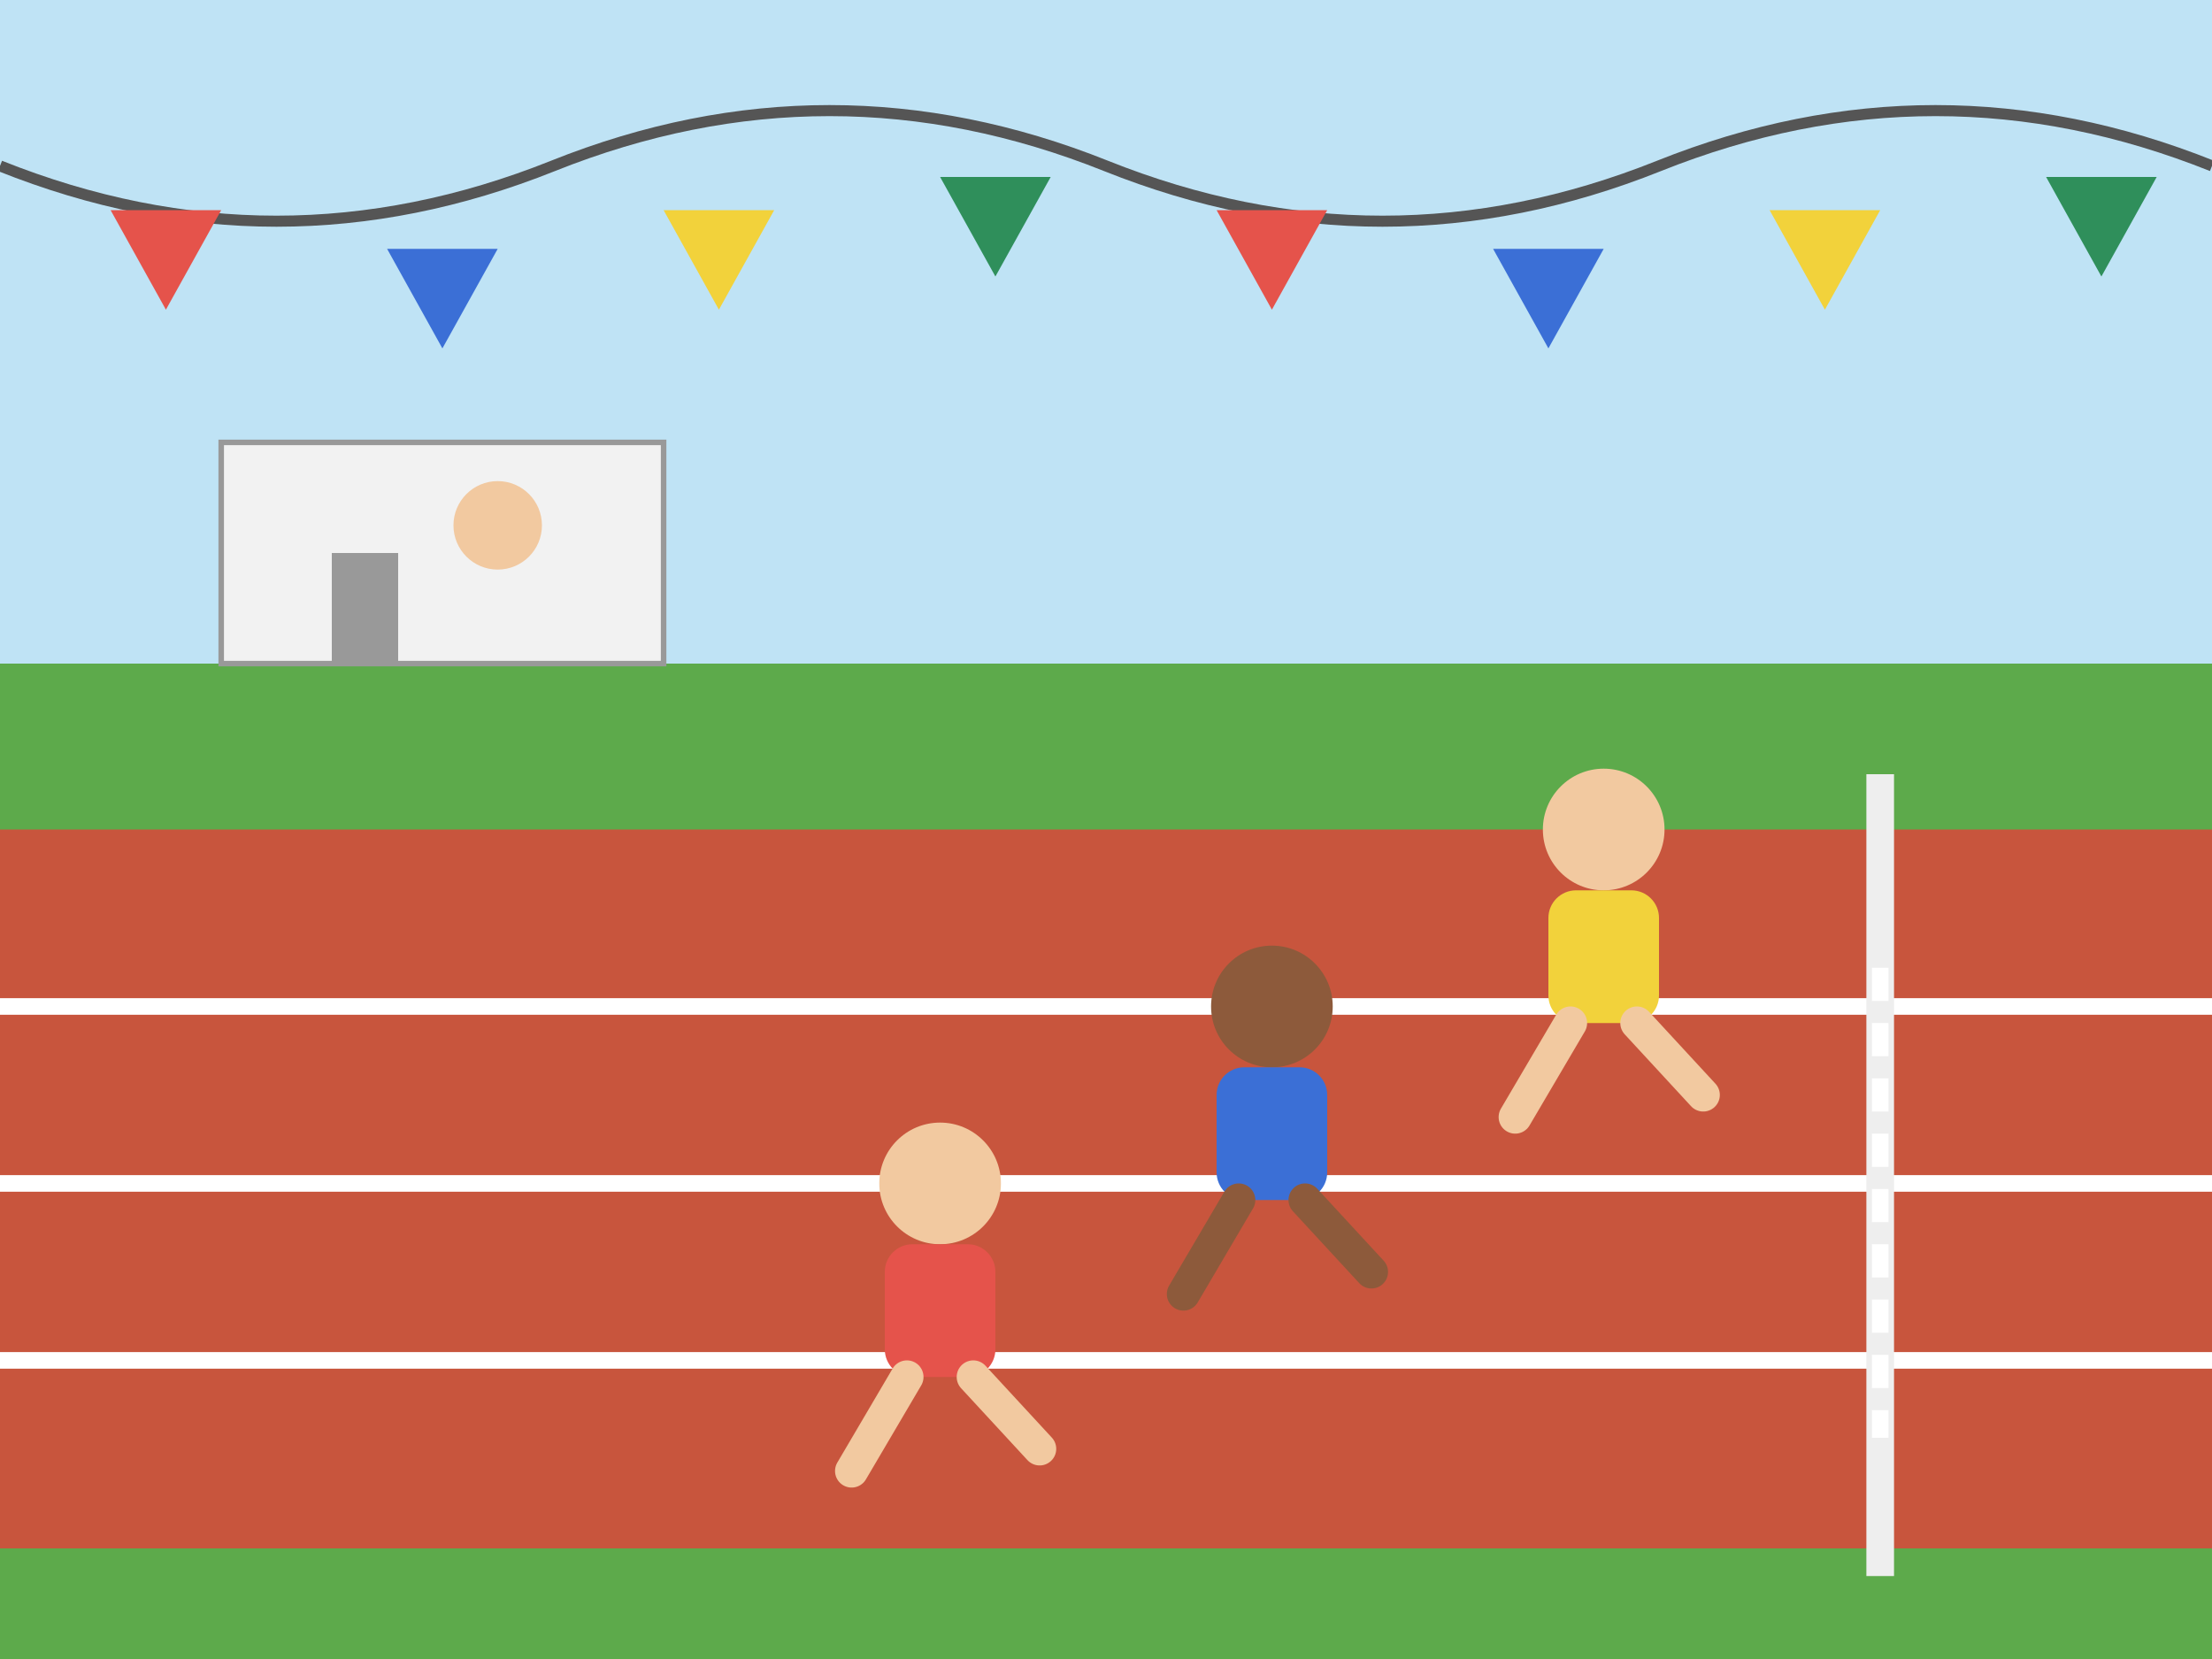
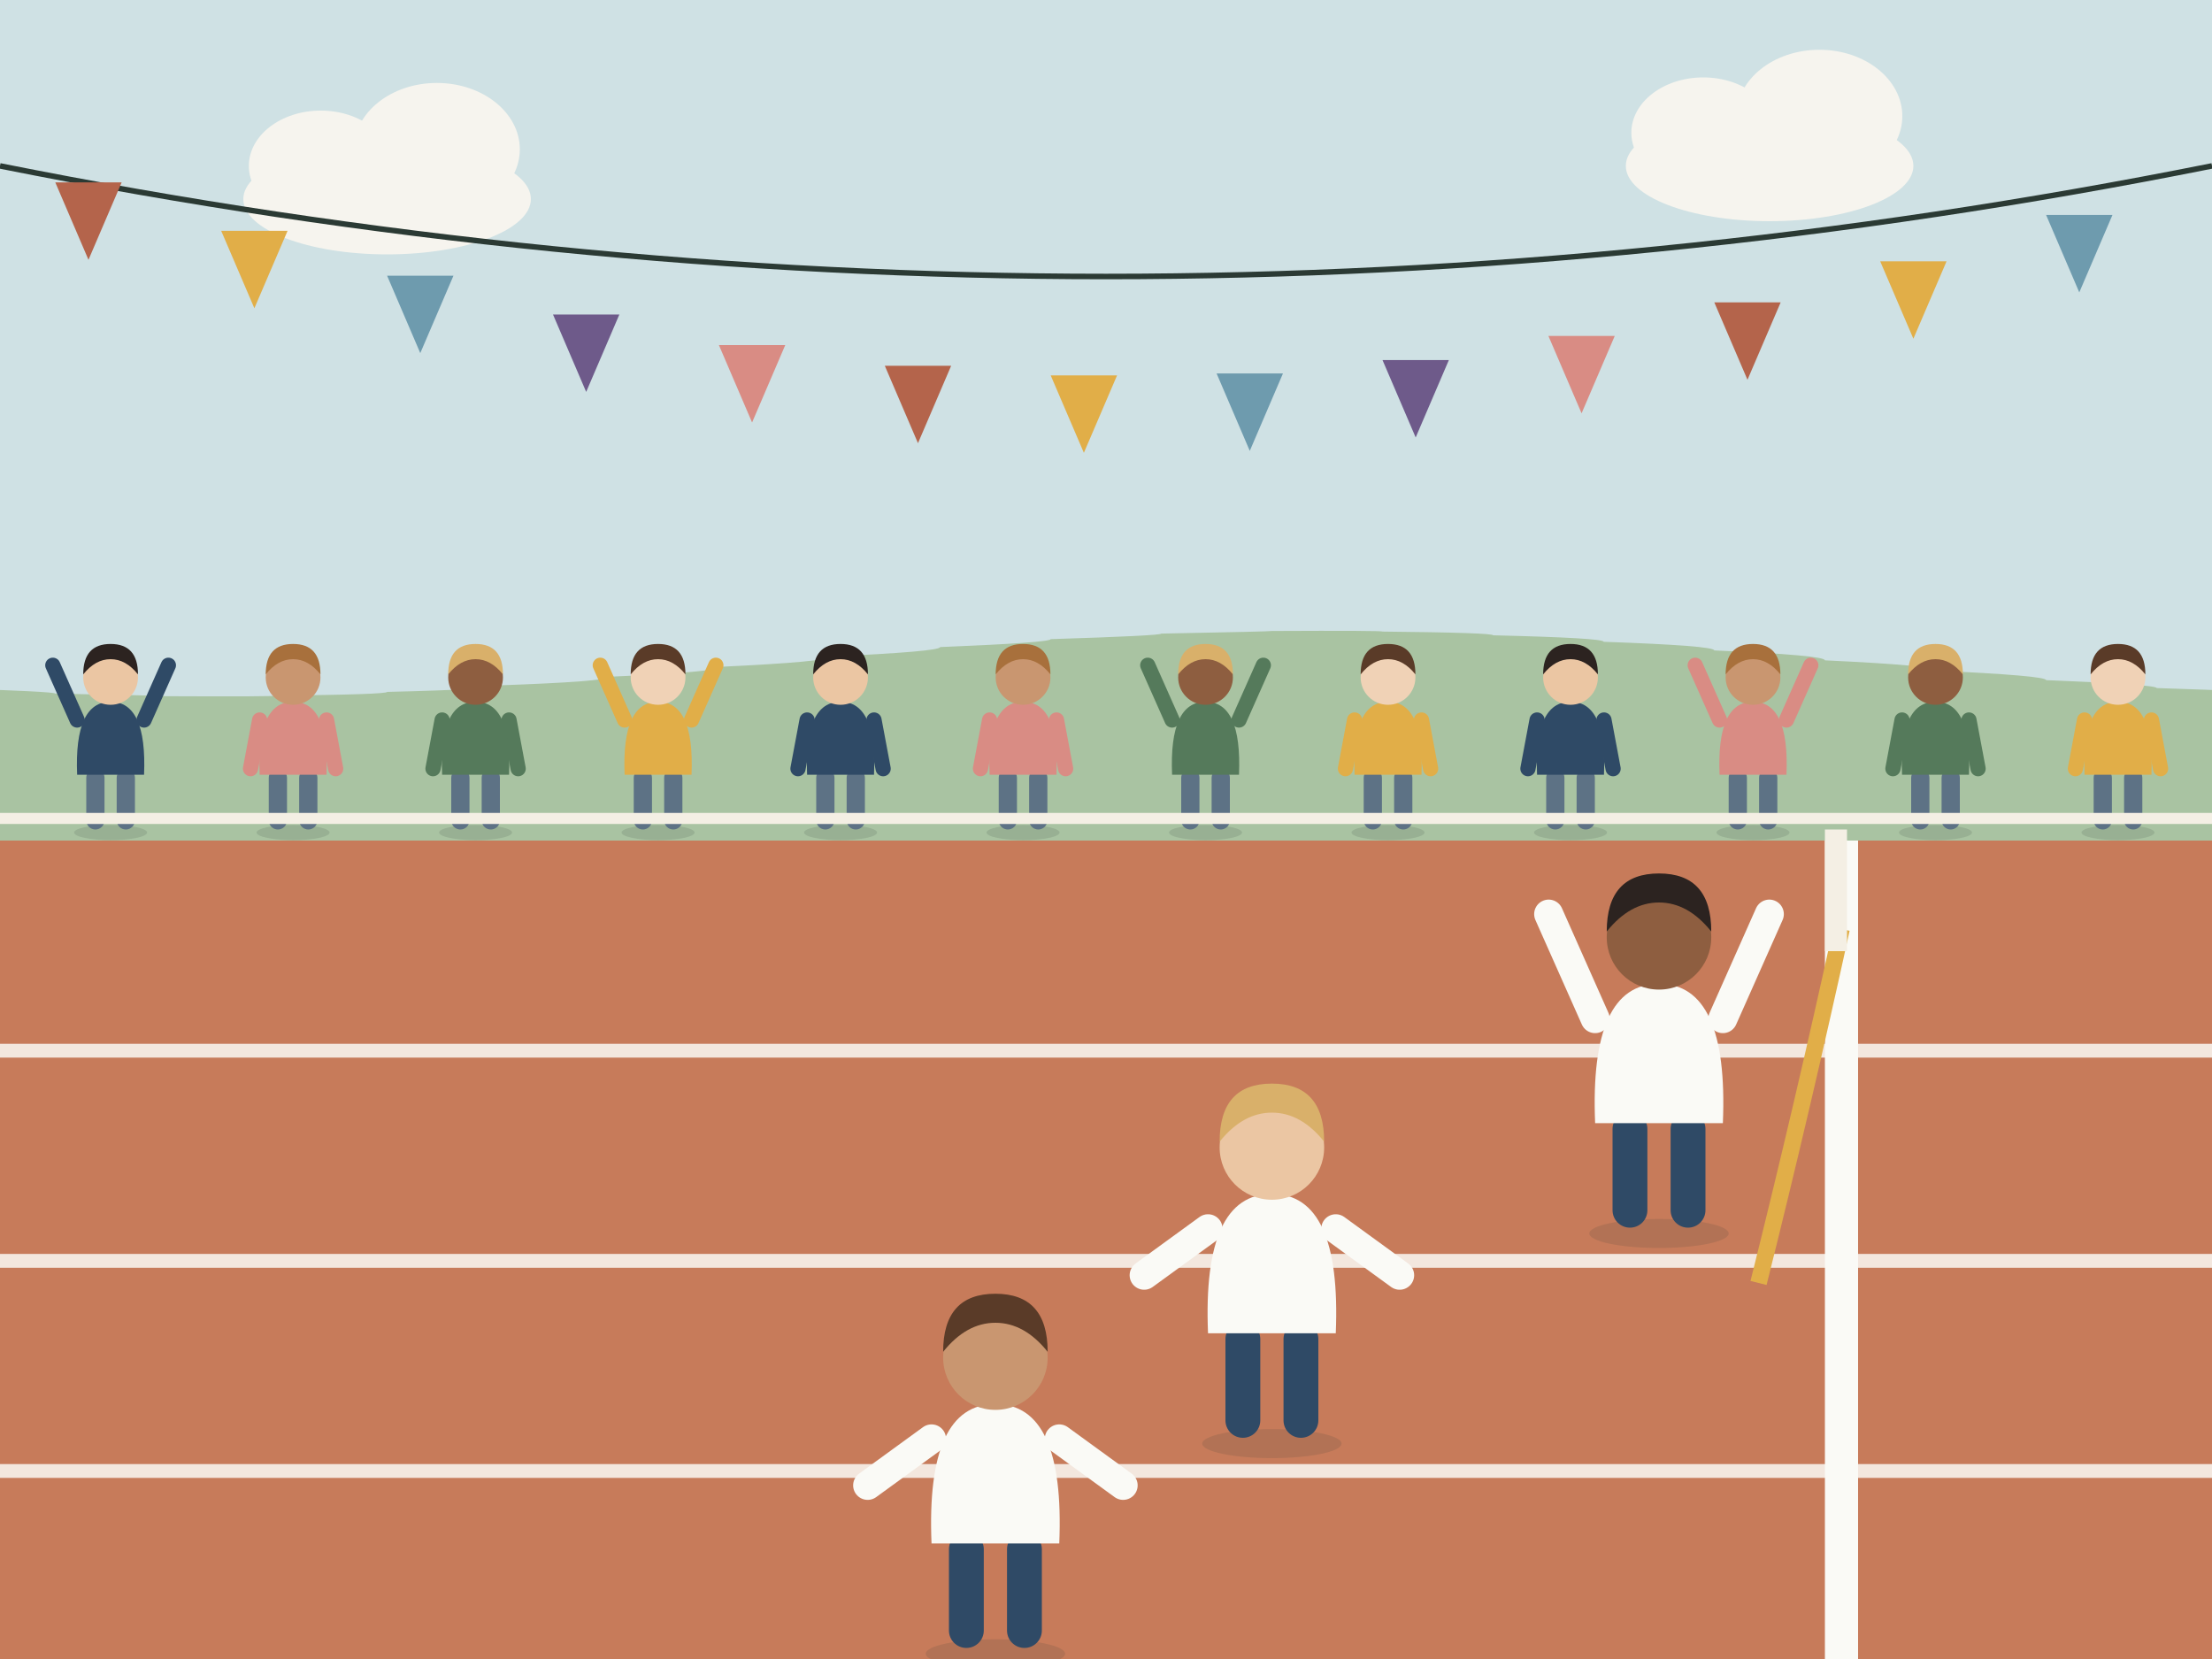
<svg xmlns="http://www.w3.org/2000/svg" viewBox="0 0 400 300">
-   <rect width="400" height="300" fill="#BFE3F5" />
-   <path d="M0 30 Q50 50 100 30 T200 30 T300 30 T400 30" fill="none" stroke="#555" stroke-width="2" />
-   <g>
-     <path d="M20 38 l10 18 l10 -18z" fill="#E5534B" />
-     <path d="M70 45 l10 18 l10 -18z" fill="#3B6FD6" />
-     <path d="M120 38 l10 18 l10 -18z" fill="#F2D23B" />
-     <path d="M170 32 l10 18 l10 -18z" fill="#2F8F5B" />
-     <path d="M220 38 l10 18 l10 -18z" fill="#E5534B" />
-     <path d="M270 45 l10 18 l10 -18z" fill="#3B6FD6" />
-     <path d="M320 38 l10 18 l10 -18z" fill="#F2D23B" />
-     <path d="M370 32 l10 18 l10 -18z" fill="#2F8F5B" />
+   <rect width="400" height="300" fill="#CFE1E4" />
+   <g transform="translate(70 36) scale(1)" fill="#F6F4EE">
+     <ellipse cx="0" cy="0" rx="26" ry="10" />
+     <ellipse cx="-12" cy="-6" rx="13" ry="10" />
+     <ellipse cx="9" cy="-9" rx="15" ry="12" />
  </g>
-   <rect y="120" width="400" height="180" fill="#5DAA4B" />
-   <rect y="150" width="400" height="130" fill="#C8553D" />
-   <g stroke="white" stroke-width="3">
-     <line x1="0" y1="182" x2="400" y2="182" />
-     <line x1="0" y1="214" x2="400" y2="214" />
-     <line x1="0" y1="246" x2="400" y2="246" />
+   <g transform="translate(320 30) scale(1)" fill="#F6F4EE">
+     <ellipse cx="0" cy="0" rx="26" ry="10" />
+     <ellipse cx="-12" cy="-6" rx="13" ry="10" />
+     <ellipse cx="9" cy="-9" rx="15" ry="12" />
  </g>
-   <line x1="340" y1="140" x2="340" y2="285" stroke="#EEE" stroke-width="5" />
-   <line x1="340" y1="175" x2="340" y2="260" stroke="white" stroke-width="3" stroke-dasharray="6 4" />
-   <g>
-     <circle cx="290" cy="150" r="11" fill="#F2C9A0" />
-     <rect x="280" y="161" width="20" height="24" rx="5" fill="#F2D23B" />
-     <line x1="284" y1="185" x2="274" y2="202" stroke="#F2C9A0" stroke-width="6" stroke-linecap="round" />
-     <line x1="296" y1="185" x2="308" y2="198" stroke="#F2C9A0" stroke-width="6" stroke-linecap="round" />
+   <path d="M0 30 Q200 70 400 30" stroke="#2B3A34" stroke-width="1" fill="none" />
+   <path d="M10 32.981 l12 0 l-6 14 z" fill="#B4644B" />
+   <path d="M40 41.743 l12 0 l-6 14 z" fill="#E1AE48" />
+   <path d="M70 49.855 l12 0 l-6 14 z" fill="#6E9BAE" />
+   <path d="M100 56.87 l12 0 l-6 14 z" fill="#6E5A8A" />
+   <path d="M130 62.4 l12 0 l-6 14 z" fill="#D98C84" />
+   <path d="M160 66.14 l12 0 l-6 14 z" fill="#B4644B" />
+   <path d="M190 67.883 l12 0 l-6 14 z" fill="#E1AE48" />
+   <path d="M220 67.532 l12 0 l-6 14 z" fill="#6E9BAE" />
+   <path d="M250 65.107 l12 0 l-6 14 z" fill="#6E5A8A" />
+   <path d="M280 60.743 l12 0 l-6 14 z" fill="#D98C84" />
+   <path d="M310 54.679 l12 0 l-6 14 z" fill="#B4644B" />
+   <path d="M340 47.252 l12 0 l-6 14 z" fill="#E1AE48" />
+   <path d="M370 38.871 l12 0 l-6 14 z" fill="#6E9BAE" />
+   <path d="M-20 123.8 Q-10 123.8 -10 124.424 Q10 125.049 10 125.426 Q30 125.803 30 125.897 Q50 125.99 50 125.79 Q70 125.59 70 125.117 Q90 124.643 90 123.943 Q110 123.242 110 122.382 Q130 121.523 130 120.589 Q150 119.655 150 118.738 Q170 117.821 170 117.01 Q190 116.2 190 115.576 Q210 114.951 210 114.574 Q230 114.197 230 114.103 Q250 114.01 250 114.21 Q270 114.41 270 114.883 Q290 115.357 290 116.057 Q310 116.758 310 117.618 Q330 118.477 330 119.411 Q350 120.345 350 121.262 Q370 122.179 370 122.99 Q390 123.8 390 124.424 Q410 125.049 410 125.426 L420 300 L-20 300 Z" fill="#A9C3A2" />
+   <g transform="translate(20 150) scale(0.55)">
+     <ellipse cx="0" cy="1" rx="12" ry="2.5" fill="rgba(43,58,52,0.14)" />
+     <rect x="-8" y="-20" width="6" height="20" rx="3" fill="#5D7285" />
+     <rect x="2" y="-20" width="6" height="20" rx="3" fill="#5D7285" />
+     <path d="M-11 -36 L-19 -54 M11 -36 L19 -54" stroke="#2F4A66" stroke-width="5" stroke-linecap="round" />
+     <path d="M-11 -18 Q-12 -42 0 -42 Q12 -42 11 -18 Z" fill="#2F4A66" />
+     <circle cx="0" cy="-50" r="9" fill="#EBC6A3" />
+     <path d="M-9 -51 Q-9 -61 0 -61 Q9 -61 9 -51 Q5 -56 0 -56 Q-5 -56 -9 -51 Z" fill="#2C2320" />
  </g>
-   <g>
-     <circle cx="230" cy="182" r="11" fill="#8D5A3B" />
-     <rect x="220" y="193" width="20" height="24" rx="5" fill="#3B6FD6" />
-     <line x1="224" y1="217" x2="214" y2="234" stroke="#8D5A3B" stroke-width="6" stroke-linecap="round" />
-     <line x1="236" y1="217" x2="248" y2="230" stroke="#8D5A3B" stroke-width="6" stroke-linecap="round" />
+   <g transform="translate(53 150) scale(0.55)">
+     <ellipse cx="0" cy="1" rx="12" ry="2.5" fill="rgba(43,58,52,0.14)" />
+     <rect x="-8" y="-20" width="6" height="20" rx="3" fill="#5D7285" />
+     <rect x="2" y="-20" width="6" height="20" rx="3" fill="#5D7285" />
+     <path d="M-11 -36 L-14 -20 M11 -36 L14 -20" stroke="#D98C84" stroke-width="5" stroke-linecap="round" />
+     <path d="M-11 -18 Q-12 -42 0 -42 Q12 -42 11 -18 Z" fill="#D98C84" />
+     <circle cx="0" cy="-50" r="9" fill="#C99670" />
+     <path d="M-9 -51 Q-9 -61 0 -61 Q9 -61 9 -51 Q5 -56 0 -56 Q-5 -56 -9 -51 Z" fill="#A8703C" />
  </g>
-   <g>
-     <circle cx="170" cy="214" r="11" fill="#F2C9A0" />
-     <rect x="160" y="225" width="20" height="24" rx="5" fill="#E5534B" />
-     <line x1="164" y1="249" x2="154" y2="266" stroke="#F2C9A0" stroke-width="6" stroke-linecap="round" />
-     <line x1="176" y1="249" x2="188" y2="262" stroke="#F2C9A0" stroke-width="6" stroke-linecap="round" />
+   <g transform="translate(86 150) scale(0.55)">
+     <ellipse cx="0" cy="1" rx="12" ry="2.5" fill="rgba(43,58,52,0.14)" />
+     <rect x="-8" y="-20" width="6" height="20" rx="3" fill="#5D7285" />
+     <rect x="2" y="-20" width="6" height="20" rx="3" fill="#5D7285" />
+     <path d="M-11 -36 L-14 -20 M11 -36 L14 -20" stroke="#557A5B" stroke-width="5" stroke-linecap="round" />
+     <path d="M-11 -18 Q-12 -42 0 -42 Q12 -42 11 -18 Z" fill="#557A5B" />
+     <circle cx="0" cy="-50" r="9" fill="#8E5E40" />
+     <path d="M-9 -51 Q-9 -61 0 -61 Q9 -61 9 -51 Q5 -56 0 -56 Q-5 -56 -9 -51 Z" fill="#D9B06A" />
  </g>
-   <g>
-     <rect x="40" y="80" width="80" height="40" fill="#F2F2F2" stroke="#999" />
-     <rect x="60" y="100" width="12" height="20" fill="#999" />
-     <circle cx="90" cy="95" r="8" fill="#F2C9A0" />
+   <g transform="translate(119 150) scale(0.55)">
+     <ellipse cx="0" cy="1" rx="12" ry="2.5" fill="rgba(43,58,52,0.14)" />
+     <rect x="-8" y="-20" width="6" height="20" rx="3" fill="#5D7285" />
+     <rect x="2" y="-20" width="6" height="20" rx="3" fill="#5D7285" />
+     <path d="M-11 -36 L-19 -54 M11 -36 L19 -54" stroke="#E1AE48" stroke-width="5" stroke-linecap="round" />
+     <path d="M-11 -18 Q-12 -42 0 -42 Q12 -42 11 -18 Z" fill="#E1AE48" />
+     <circle cx="0" cy="-50" r="9" fill="#F0D2B6" />
+     <path d="M-9 -51 Q-9 -61 0 -61 Q9 -61 9 -51 Q5 -56 0 -56 Q-5 -56 -9 -51 Z" fill="#5A3B28" />
+   </g>
+   <g transform="translate(152 150) scale(0.55)">
+     <ellipse cx="0" cy="1" rx="12" ry="2.5" fill="rgba(43,58,52,0.14)" />
+     <rect x="-8" y="-20" width="6" height="20" rx="3" fill="#5D7285" />
+     <rect x="2" y="-20" width="6" height="20" rx="3" fill="#5D7285" />
+     <path d="M-11 -36 L-14 -20 M11 -36 L14 -20" stroke="#2F4A66" stroke-width="5" stroke-linecap="round" />
+     <path d="M-11 -18 Q-12 -42 0 -42 Q12 -42 11 -18 Z" fill="#2F4A66" />
+     <circle cx="0" cy="-50" r="9" fill="#EBC6A3" />
+     <path d="M-9 -51 Q-9 -61 0 -61 Q9 -61 9 -51 Q5 -56 0 -56 Q-5 -56 -9 -51 Z" fill="#2C2320" />
+   </g>
+   <g transform="translate(185 150) scale(0.55)">
+     <ellipse cx="0" cy="1" rx="12" ry="2.5" fill="rgba(43,58,52,0.14)" />
+     <rect x="-8" y="-20" width="6" height="20" rx="3" fill="#5D7285" />
+     <rect x="2" y="-20" width="6" height="20" rx="3" fill="#5D7285" />
+     <path d="M-11 -36 L-14 -20 M11 -36 L14 -20" stroke="#D98C84" stroke-width="5" stroke-linecap="round" />
+     <path d="M-11 -18 Q-12 -42 0 -42 Q12 -42 11 -18 Z" fill="#D98C84" />
+     <circle cx="0" cy="-50" r="9" fill="#C99670" />
+     <path d="M-9 -51 Q-9 -61 0 -61 Q9 -61 9 -51 Q5 -56 0 -56 Q-5 -56 -9 -51 Z" fill="#A8703C" />
+   </g>
+   <g transform="translate(218 150) scale(0.55)">
+     <ellipse cx="0" cy="1" rx="12" ry="2.5" fill="rgba(43,58,52,0.14)" />
+     <rect x="-8" y="-20" width="6" height="20" rx="3" fill="#5D7285" />
+     <rect x="2" y="-20" width="6" height="20" rx="3" fill="#5D7285" />
+     <path d="M-11 -36 L-19 -54 M11 -36 L19 -54" stroke="#557A5B" stroke-width="5" stroke-linecap="round" />
+     <path d="M-11 -18 Q-12 -42 0 -42 Q12 -42 11 -18 Z" fill="#557A5B" />
+     <circle cx="0" cy="-50" r="9" fill="#8E5E40" />
+     <path d="M-9 -51 Q-9 -61 0 -61 Q9 -61 9 -51 Q5 -56 0 -56 Q-5 -56 -9 -51 Z" fill="#D9B06A" />
+   </g>
+   <g transform="translate(251 150) scale(0.55)">
+     <ellipse cx="0" cy="1" rx="12" ry="2.5" fill="rgba(43,58,52,0.14)" />
+     <rect x="-8" y="-20" width="6" height="20" rx="3" fill="#5D7285" />
+     <rect x="2" y="-20" width="6" height="20" rx="3" fill="#5D7285" />
+     <path d="M-11 -36 L-14 -20 M11 -36 L14 -20" stroke="#E1AE48" stroke-width="5" stroke-linecap="round" />
+     <path d="M-11 -18 Q-12 -42 0 -42 Q12 -42 11 -18 Z" fill="#E1AE48" />
+     <circle cx="0" cy="-50" r="9" fill="#F0D2B6" />
+     <path d="M-9 -51 Q-9 -61 0 -61 Q9 -61 9 -51 Q5 -56 0 -56 Q-5 -56 -9 -51 Z" fill="#5A3B28" />
+   </g>
+   <g transform="translate(284 150) scale(0.55)">
+     <ellipse cx="0" cy="1" rx="12" ry="2.5" fill="rgba(43,58,52,0.14)" />
+     <rect x="-8" y="-20" width="6" height="20" rx="3" fill="#5D7285" />
+     <rect x="2" y="-20" width="6" height="20" rx="3" fill="#5D7285" />
+     <path d="M-11 -36 L-14 -20 M11 -36 L14 -20" stroke="#2F4A66" stroke-width="5" stroke-linecap="round" />
+     <path d="M-11 -18 Q-12 -42 0 -42 Q12 -42 11 -18 Z" fill="#2F4A66" />
+     <circle cx="0" cy="-50" r="9" fill="#EBC6A3" />
+     <path d="M-9 -51 Q-9 -61 0 -61 Q9 -61 9 -51 Q5 -56 0 -56 Q-5 -56 -9 -51 Z" fill="#2C2320" />
+   </g>
+   <g transform="translate(317 150) scale(0.55)">
+     <ellipse cx="0" cy="1" rx="12" ry="2.5" fill="rgba(43,58,52,0.14)" />
+     <rect x="-8" y="-20" width="6" height="20" rx="3" fill="#5D7285" />
+     <rect x="2" y="-20" width="6" height="20" rx="3" fill="#5D7285" />
+     <path d="M-11 -36 L-19 -54 M11 -36 L19 -54" stroke="#D98C84" stroke-width="5" stroke-linecap="round" />
+     <path d="M-11 -18 Q-12 -42 0 -42 Q12 -42 11 -18 Z" fill="#D98C84" />
+     <circle cx="0" cy="-50" r="9" fill="#C99670" />
+     <path d="M-9 -51 Q-9 -61 0 -61 Q9 -61 9 -51 Q5 -56 0 -56 Q-5 -56 -9 -51 Z" fill="#A8703C" />
+   </g>
+   <g transform="translate(350 150) scale(0.55)">
+     <ellipse cx="0" cy="1" rx="12" ry="2.5" fill="rgba(43,58,52,0.14)" />
+     <rect x="-8" y="-20" width="6" height="20" rx="3" fill="#5D7285" />
+     <rect x="2" y="-20" width="6" height="20" rx="3" fill="#5D7285" />
+     <path d="M-11 -36 L-14 -20 M11 -36 L14 -20" stroke="#557A5B" stroke-width="5" stroke-linecap="round" />
+     <path d="M-11 -18 Q-12 -42 0 -42 Q12 -42 11 -18 Z" fill="#557A5B" />
+     <circle cx="0" cy="-50" r="9" fill="#8E5E40" />
+     <path d="M-9 -51 Q-9 -61 0 -61 Q9 -61 9 -51 Q5 -56 0 -56 Q-5 -56 -9 -51 Z" fill="#D9B06A" />
+   </g>
+   <g transform="translate(383 150) scale(0.55)">
+     <ellipse cx="0" cy="1" rx="12" ry="2.5" fill="rgba(43,58,52,0.14)" />
+     <rect x="-8" y="-20" width="6" height="20" rx="3" fill="#5D7285" />
+     <rect x="2" y="-20" width="6" height="20" rx="3" fill="#5D7285" />
+     <path d="M-11 -36 L-14 -20 M11 -36 L14 -20" stroke="#E1AE48" stroke-width="5" stroke-linecap="round" />
+     <path d="M-11 -18 Q-12 -42 0 -42 Q12 -42 11 -18 Z" fill="#E1AE48" />
+     <circle cx="0" cy="-50" r="9" fill="#F0D2B6" />
+     <path d="M-9 -51 Q-9 -61 0 -61 Q9 -61 9 -51 Q5 -56 0 -56 Q-5 -56 -9 -51 Z" fill="#5A3B28" />
+   </g>
+   <line x1="0" y1="148" x2="400" y2="148" stroke="#F4EFE4" stroke-width="2" />
+   <rect y="152" width="400" height="148" fill="#C77B5A" />
+   <line x1="0" y1="190" x2="400" y2="190" stroke="#FAFAF6" stroke-width="2.5" opacity="0.85" />
+   <line x1="0" y1="228" x2="400" y2="228" stroke="#FAFAF6" stroke-width="2.5" opacity="0.85" />
+   <line x1="0" y1="266" x2="400" y2="266" stroke="#FAFAF6" stroke-width="2.5" opacity="0.85" />
+   <rect x="330" y="152" width="6" height="148" fill="#FAFAF6" />
+   <path d="M333 168 Q326 200 318 232" stroke="#E1AE48" stroke-width="3" fill="none" />
+   <rect x="330" y="150" width="4" height="22" fill="#F4EFE4" />
+   <g transform="translate(300 222) scale(1.05)">
+     <ellipse cx="0" cy="1" rx="12" ry="2.5" fill="rgba(43,58,52,0.14)" />
+     <rect x="-8" y="-20" width="6" height="20" rx="3" fill="#2F4A66" />
+     <rect x="2" y="-20" width="6" height="20" rx="3" fill="#2F4A66" />
+     <path d="M-11 -36 L-19 -54 M11 -36 L19 -54" stroke="#FAFAF6" stroke-width="5" stroke-linecap="round" />
+     <path d="M-11 -18 Q-12 -42 0 -42 Q12 -42 11 -18 Z" fill="#FAFAF6" />
+     <circle cx="0" cy="-50" r="9" fill="#8E5E40" />
+     <path d="M-9 -51 Q-9 -61 0 -61 Q9 -61 9 -51 Q5 -56 0 -56 Q-5 -56 -9 -51 Z" fill="#2C2320" />
+   </g>
+   <g transform="translate(230 260) scale(1.05)">
+     <ellipse cx="0" cy="1" rx="12" ry="2.5" fill="rgba(43,58,52,0.14)" />
+     <rect x="-8" y="-20" width="6" height="20" rx="3" fill="#2F4A66" />
+     <rect x="2" y="-20" width="6" height="20" rx="3" fill="#2F4A66" />
+     <path d="M-11 -36 L-22 -28 M11 -36 L22 -28" stroke="#FAFAF6" stroke-width="5" stroke-linecap="round" />
+     <path d="M-11 -18 Q-12 -42 0 -42 Q12 -42 11 -18 Z" fill="#FAFAF6" />
+     <circle cx="0" cy="-50" r="9" fill="#EBC6A3" />
+     <path d="M-9 -51 Q-9 -61 0 -61 Q9 -61 9 -51 Q5 -56 0 -56 Q-5 -56 -9 -51 Z" fill="#D9B06A" />
+   </g>
+   <g transform="translate(180 298) scale(1.05)">
+     <ellipse cx="0" cy="1" rx="12" ry="2.5" fill="rgba(43,58,52,0.14)" />
+     <rect x="-8" y="-20" width="6" height="20" rx="3" fill="#2F4A66" />
+     <rect x="2" y="-20" width="6" height="20" rx="3" fill="#2F4A66" />
+     <path d="M-11 -36 L-22 -28 M11 -36 L22 -28" stroke="#FAFAF6" stroke-width="5" stroke-linecap="round" />
+     <path d="M-11 -18 Q-12 -42 0 -42 Q12 -42 11 -18 Z" fill="#FAFAF6" />
+     <circle cx="0" cy="-50" r="9" fill="#C99670" />
+     <path d="M-9 -51 Q-9 -61 0 -61 Q9 -61 9 -51 Q5 -56 0 -56 Q-5 -56 -9 -51 Z" fill="#5A3B28" />
  </g>
</svg>
